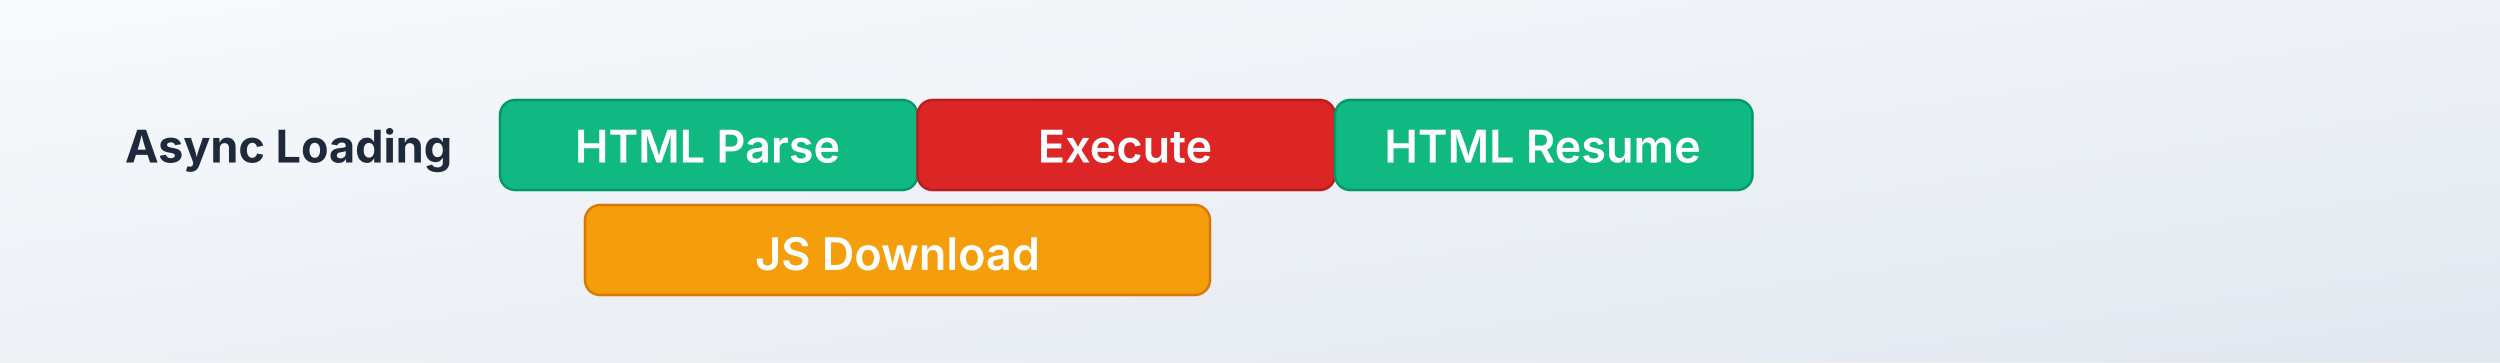
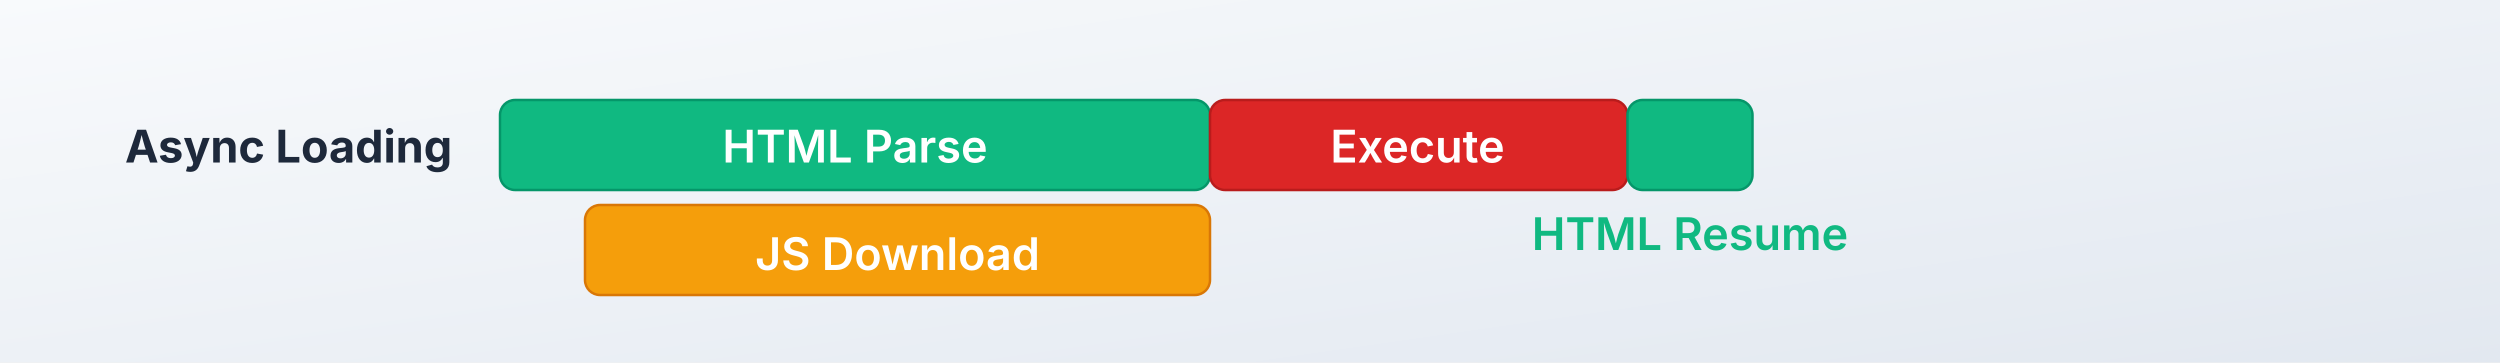
<svg xmlns="http://www.w3.org/2000/svg" width="1000" height="145" viewBox="0 0 1000 145">
  <defs>
    <linearGradient id="bgGradient" x1="0%" y1="0%" x2="100%" y2="100%">
      <stop offset="0%" style="stop-color:#f8fafc;stop-opacity:1" />
      <stop offset="100%" style="stop-color:#e2e8f0;stop-opacity:1" />
    </linearGradient>
    <filter id="shadow" x="-20%" y="-20%" width="140%" height="140%">
      <feDropShadow dx="0" dy="4" stdDeviation="8" flood-color="#64748b" flood-opacity="0.15" />
    </filter>
  </defs>
  <rect width="1000" height="145" fill="url(#bgGradient)" />
  <g transform="translate(0, 20)">
    <text x="50" y="45" font-family="Inter, -apple-system, sans-serif" font-size="18" font-weight="700" fill="#1e293b">Async Loading</text>
-     <rect x="200" y="20" width="167" height="36" rx="6" fill="#10b981" stroke="#059669" stroke-width="1" />
-     <text x="283" y="45" text-anchor="middle" font-family="Inter, -apple-system, sans-serif" font-size="18" font-weight="600" fill="white">HTML Parse</text>
-     <rect x="367" y="20" width="167" height="36" rx="6" fill="#dc2626" stroke="#b91c1c" stroke-width="1" />
-     <text x="450" y="45" text-anchor="middle" font-family="Inter, -apple-system, sans-serif" font-size="18" font-weight="600" fill="white">Execute</text>
-     <rect x="534" y="20" width="167" height="36" rx="6" fill="#10b981" stroke="#059669" stroke-width="1" />
-     <text x="617" y="45" text-anchor="middle" font-family="Inter, -apple-system, sans-serif" font-size="18" font-weight="600" fill="white">HTML Resume</text>
+     <rect x="200" y="20" width="284" height="36" rx="6" fill="#10b981" stroke="#059669" stroke-width="1" />
+     <text x="342" y="45" text-anchor="middle" font-family="Inter, -apple-system, sans-serif" font-size="18" font-weight="600" fill="white">HTML Parse</text>
+     <rect x="484" y="20" width="167" height="36" rx="6" fill="#dc2626" stroke="#b91c1c" stroke-width="1" />
+     <text x="567" y="45" text-anchor="middle" font-family="Inter, -apple-system, sans-serif" font-size="18" font-weight="600" fill="white">Execute</text>
+     <rect x="651" y="20" width="50" height="36" rx="6" fill="#10b981" stroke="#059669" stroke-width="1" />
+     <text x="676" y="80" text-anchor="middle" font-family="Inter, -apple-system, sans-serif" font-size="18" font-weight="600" fill="#10b981">HTML Resume</text>
    <rect x="234" y="62" width="250" height="36" rx="6" fill="#f59e0b" stroke="#d97706" stroke-width="1" />
    <text x="359" y="88" text-anchor="middle" font-family="Inter, -apple-system, sans-serif" font-size="18" font-weight="600" fill="white">JS Download</text>
  </g>
</svg>
